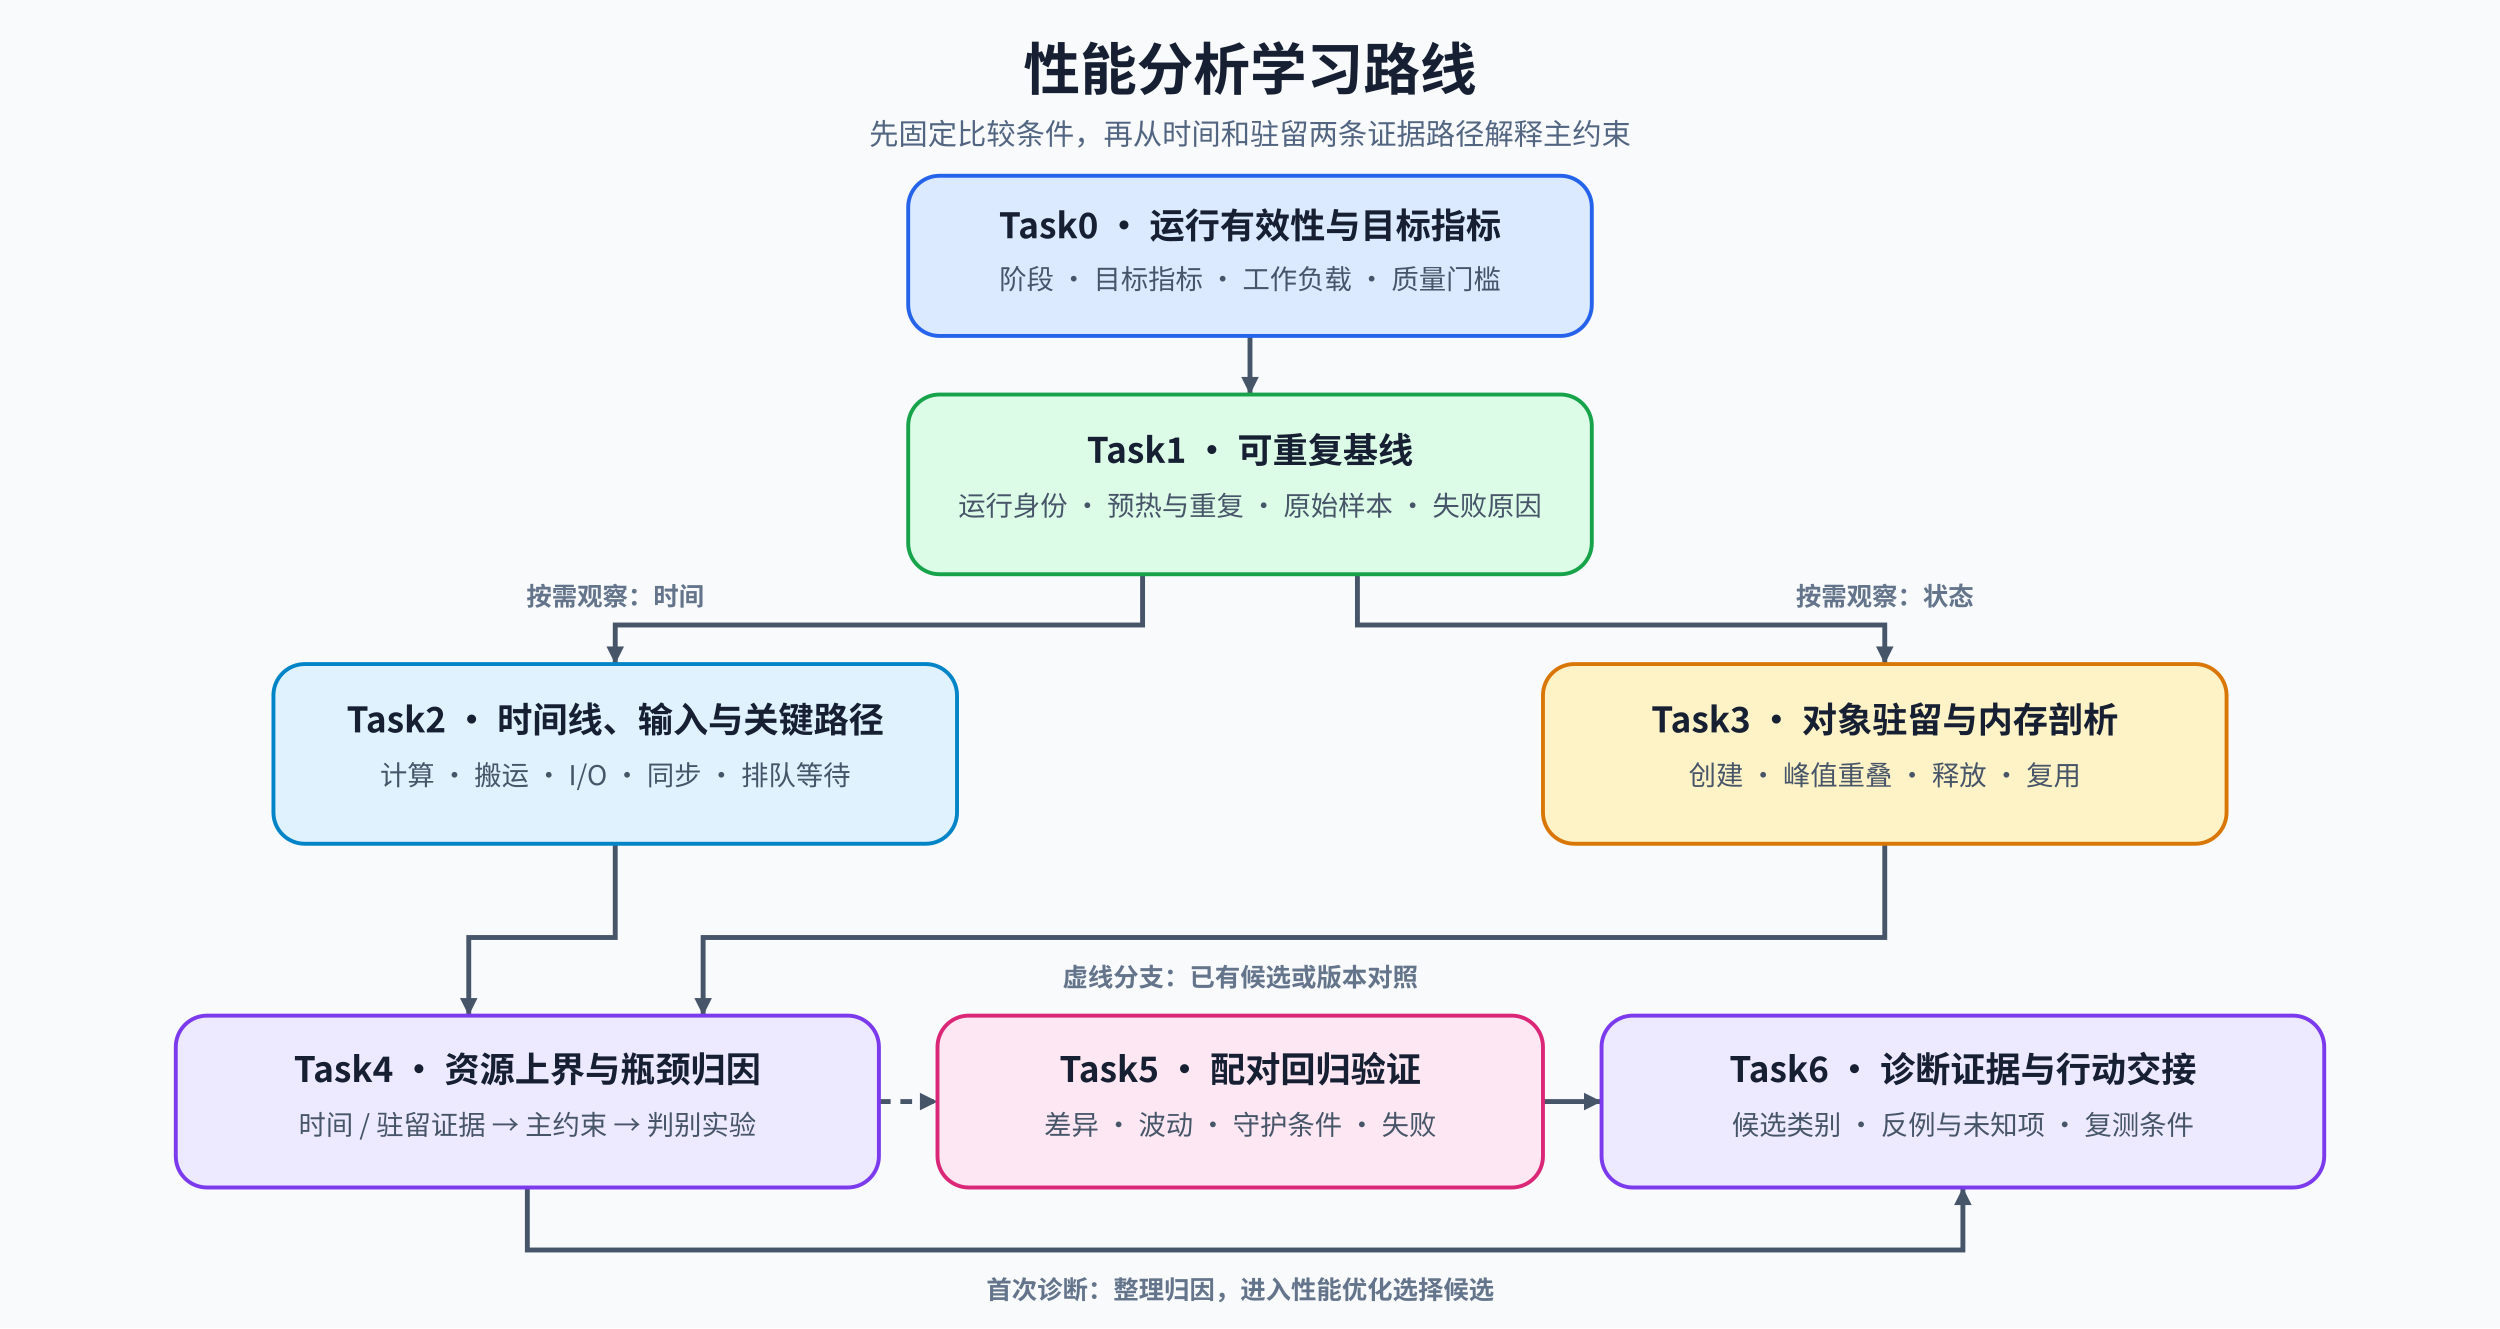
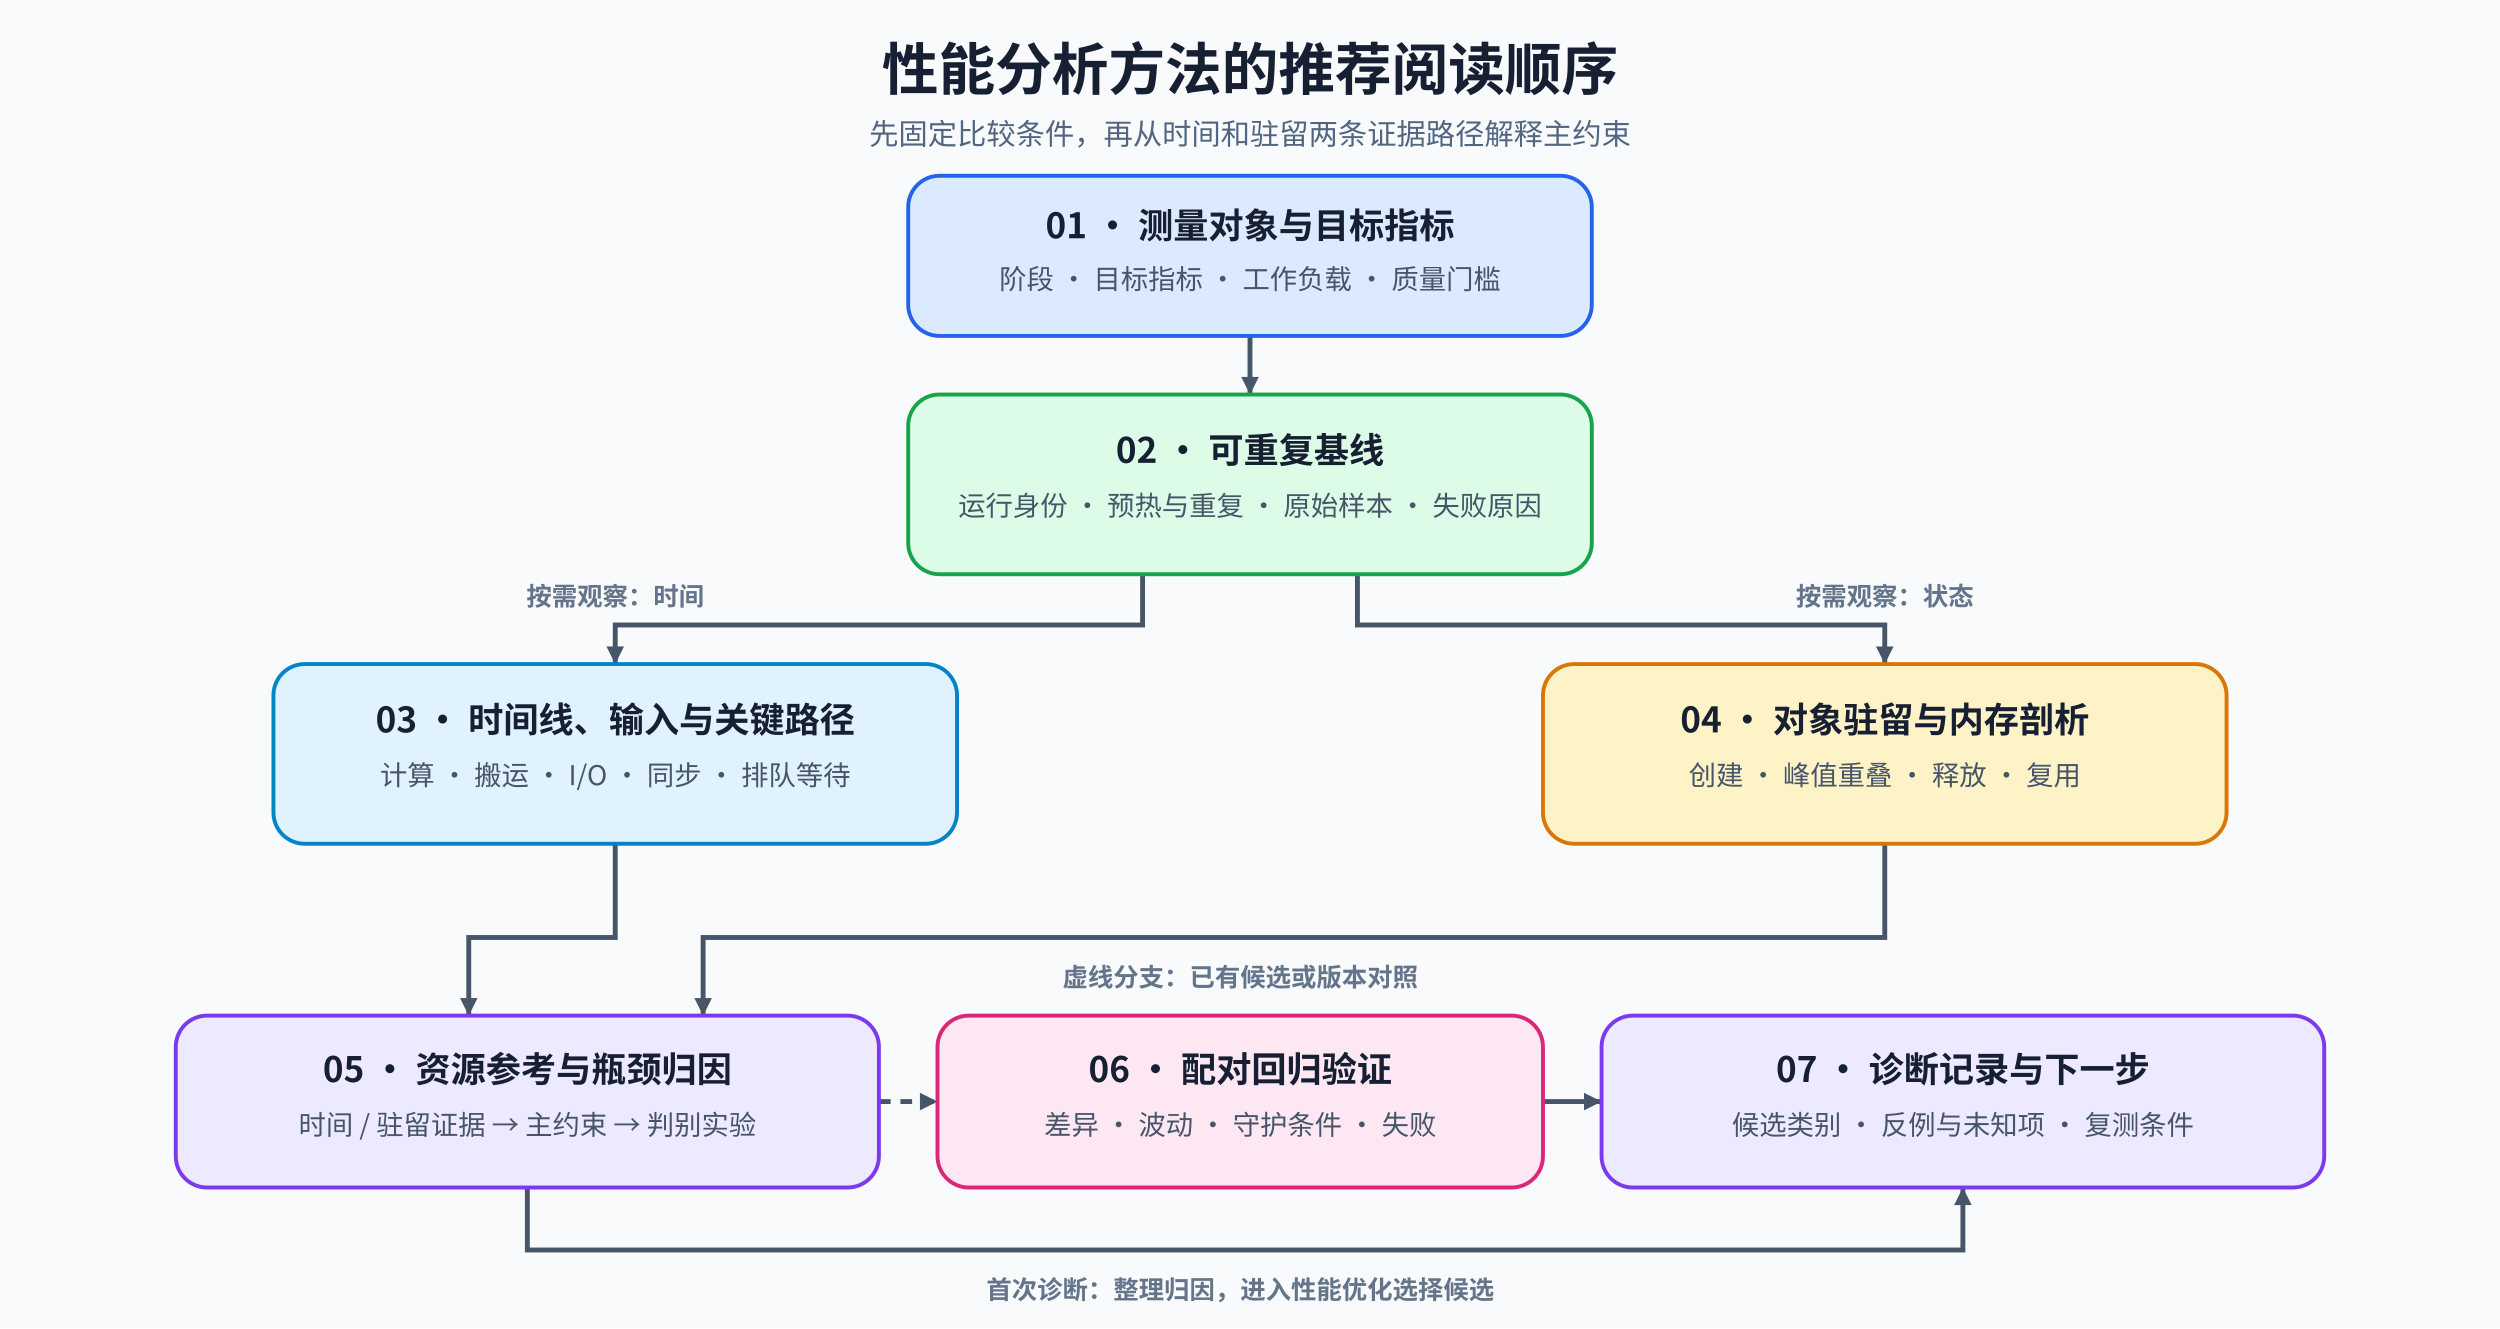
<svg xmlns="http://www.w3.org/2000/svg" width="1280" height="680" viewBox="0 0 1280 680" role="img" aria-labelledby="title desc">
  <defs>
    <marker id="arrow" markerWidth="9" markerHeight="9" refX="9" refY="4.5" orient="auto" markerUnits="userSpaceOnUse">
      <path d="M0 0L9 4.5L0 9Z" fill="#475569" />
    </marker>
    <style>
      text{font-family:"Noto Sans CJK SC","Microsoft YaHei",sans-serif;fill:#172033}.title{font-size:29px;font-weight:700}.sub{font-size:15px;fill:#526581}.head{font-size:18px;font-weight:700}.body{font-size:14px;fill:#475569}.node{stroke-width:2}.flow{stroke:#475569;stroke-width:2.5;fill:none;marker-end:url(#arrow)}.hint{font-size:13px;font-weight:600;fill:#64748b}
    </style>
  </defs>
  <rect id="node-0" width="1280" height="680" fill="#F8FAFC" />
-   <text x="640" y="46" text-anchor="middle" class="title">性能分析学习路线</text>
+   <text x="640" y="46" text-anchor="middle" class="title">性能分析方法的推荐阅读顺序</text>
  <text x="640" y="74" text-anchor="middle" class="sub">先固定比较条件，再从时间和驻留两条证据路径解释主约束</text>
  <path d="M640 172V202" data-source="node-1" data-target="node-2" class="flow" />
  <path d="M585 294V320H315V340" data-source="node-2" data-target="node-3" class="flow" />
  <path d="M695 294V320H965V340" data-source="node-2" data-target="node-4" class="flow" />
  <path d="M315 432V480H240V520" data-source="node-3" data-target="node-5" class="flow" />
  <path d="M965 432V480H360V520" data-source="node-4" data-target="node-5" class="flow" />
  <path d="M450 564H480" data-source="node-5" data-target="node-6" class="flow" stroke-dasharray="6 5" />
  <path d="M790 564H820" data-source="node-6" data-target="node-7" class="flow" />
  <path d="M270 608V640H1005V608" data-source="node-5" data-target="node-7" class="flow" />
  <rect id="node-1" x="465" y="90" width="350" height="82" rx="16" fill="#DBEAFE" stroke="#2563EB" class="node" />
-   <text x="640" y="122" text-anchor="middle" class="head">Task0 · 运行有效性与目标指标</text>
+   <text x="640" y="122" text-anchor="middle" class="head">01 · 测量对象与目标指标</text>
  <text x="640" y="148" text-anchor="middle" class="body">阶段 · 目标指标 · 工作负载 · 质量门槛</text>
  <rect id="node-2" x="465" y="202" width="350" height="92" rx="16" fill="#DCFCE7" stroke="#16A34A" class="node" />
-   <text x="640" y="237" text-anchor="middle" class="head">Task1 · 可重复基线</text>
+   <text x="640" y="237" text-anchor="middle" class="head">02 · 可重复基线</text>
  <text x="640" y="264" text-anchor="middle" class="body">运行身份 · 预热与重复 · 原始样本 · 失败原因</text>
  <text x="315" y="310" text-anchor="middle" class="hint">按需观察：时间</text>
  <text x="965" y="310" text-anchor="middle" class="hint">按需观察：状态</text>
  <rect id="node-3" x="140" y="340" width="350" height="92" rx="16" fill="#E0F2FE" stroke="#0284C7" class="node" />
-   <text x="315" y="375" text-anchor="middle" class="head">Task2 · 时间线、输入与关键路径</text>
+   <text x="315" y="375" text-anchor="middle" class="head">03 · 时间线、输入与关键路径</text>
  <text x="315" y="402" text-anchor="middle" class="body">计算 · 搬运 · I/O · 同步 · 排队等待</text>
  <rect id="node-4" x="790" y="340" width="350" height="92" rx="16" fill="#FEF3C7" stroke="#D97706" class="node" />
-   <text x="965" y="375" text-anchor="middle" class="head">Task3 · 对象驻留与内存剖析</text>
+   <text x="965" y="375" text-anchor="middle" class="head">04 · 对象驻留与内存剖析</text>
  <text x="965" y="402" text-anchor="middle" class="body">创建 · 峰值重叠 · 释放 · 复用</text>
  <rect id="node-5" x="90" y="520" width="360" height="88" rx="16" fill="#EDE9FE" stroke="#7C3AED" class="node" />
-   <text x="270" y="554" text-anchor="middle" class="head">Task4 · 资源上界与瓶颈归因</text>
+   <text x="270" y="554" text-anchor="middle" class="head">05 · 资源参考与瓶颈归因</text>
  <text x="270" y="581" text-anchor="middle" class="body">时间 / 驻留证据 → 主约束 → 判别实验</text>
  <text x="635" y="505" text-anchor="middle" class="hint">虚线分支：已有候选或版本对照</text>
  <rect id="node-6" x="480" y="520" width="310" height="88" rx="16" fill="#FCE7F3" stroke="#DB2777" class="node" />
-   <text x="635" y="554" text-anchor="middle" class="head">Task5 · 配对回归验证</text>
+   <text x="635" y="554" text-anchor="middle" class="head">06 · 配对回归验证</text>
  <text x="635" y="581" text-anchor="middle" class="body">差异 · 波动 · 守护条件 · 失败</text>
  <rect id="node-7" x="820" y="520" width="370" height="88" rx="16" fill="#EDE9FE" stroke="#7C3AED" class="node" />
-   <text x="1005" y="554" text-anchor="middle" class="head">Task6 · 诊断证据与行动交接</text>
+   <text x="1005" y="554" text-anchor="middle" class="head">07 · 诊断记录与下一步</text>
  <text x="1005" y="581" text-anchor="middle" class="body">候选类别 · 反例与未知项 · 复测条件</text>
  <text x="635" y="665" text-anchor="middle" class="hint">首次诊断：整理归因，进入性能优化选择候选</text>
</svg>
